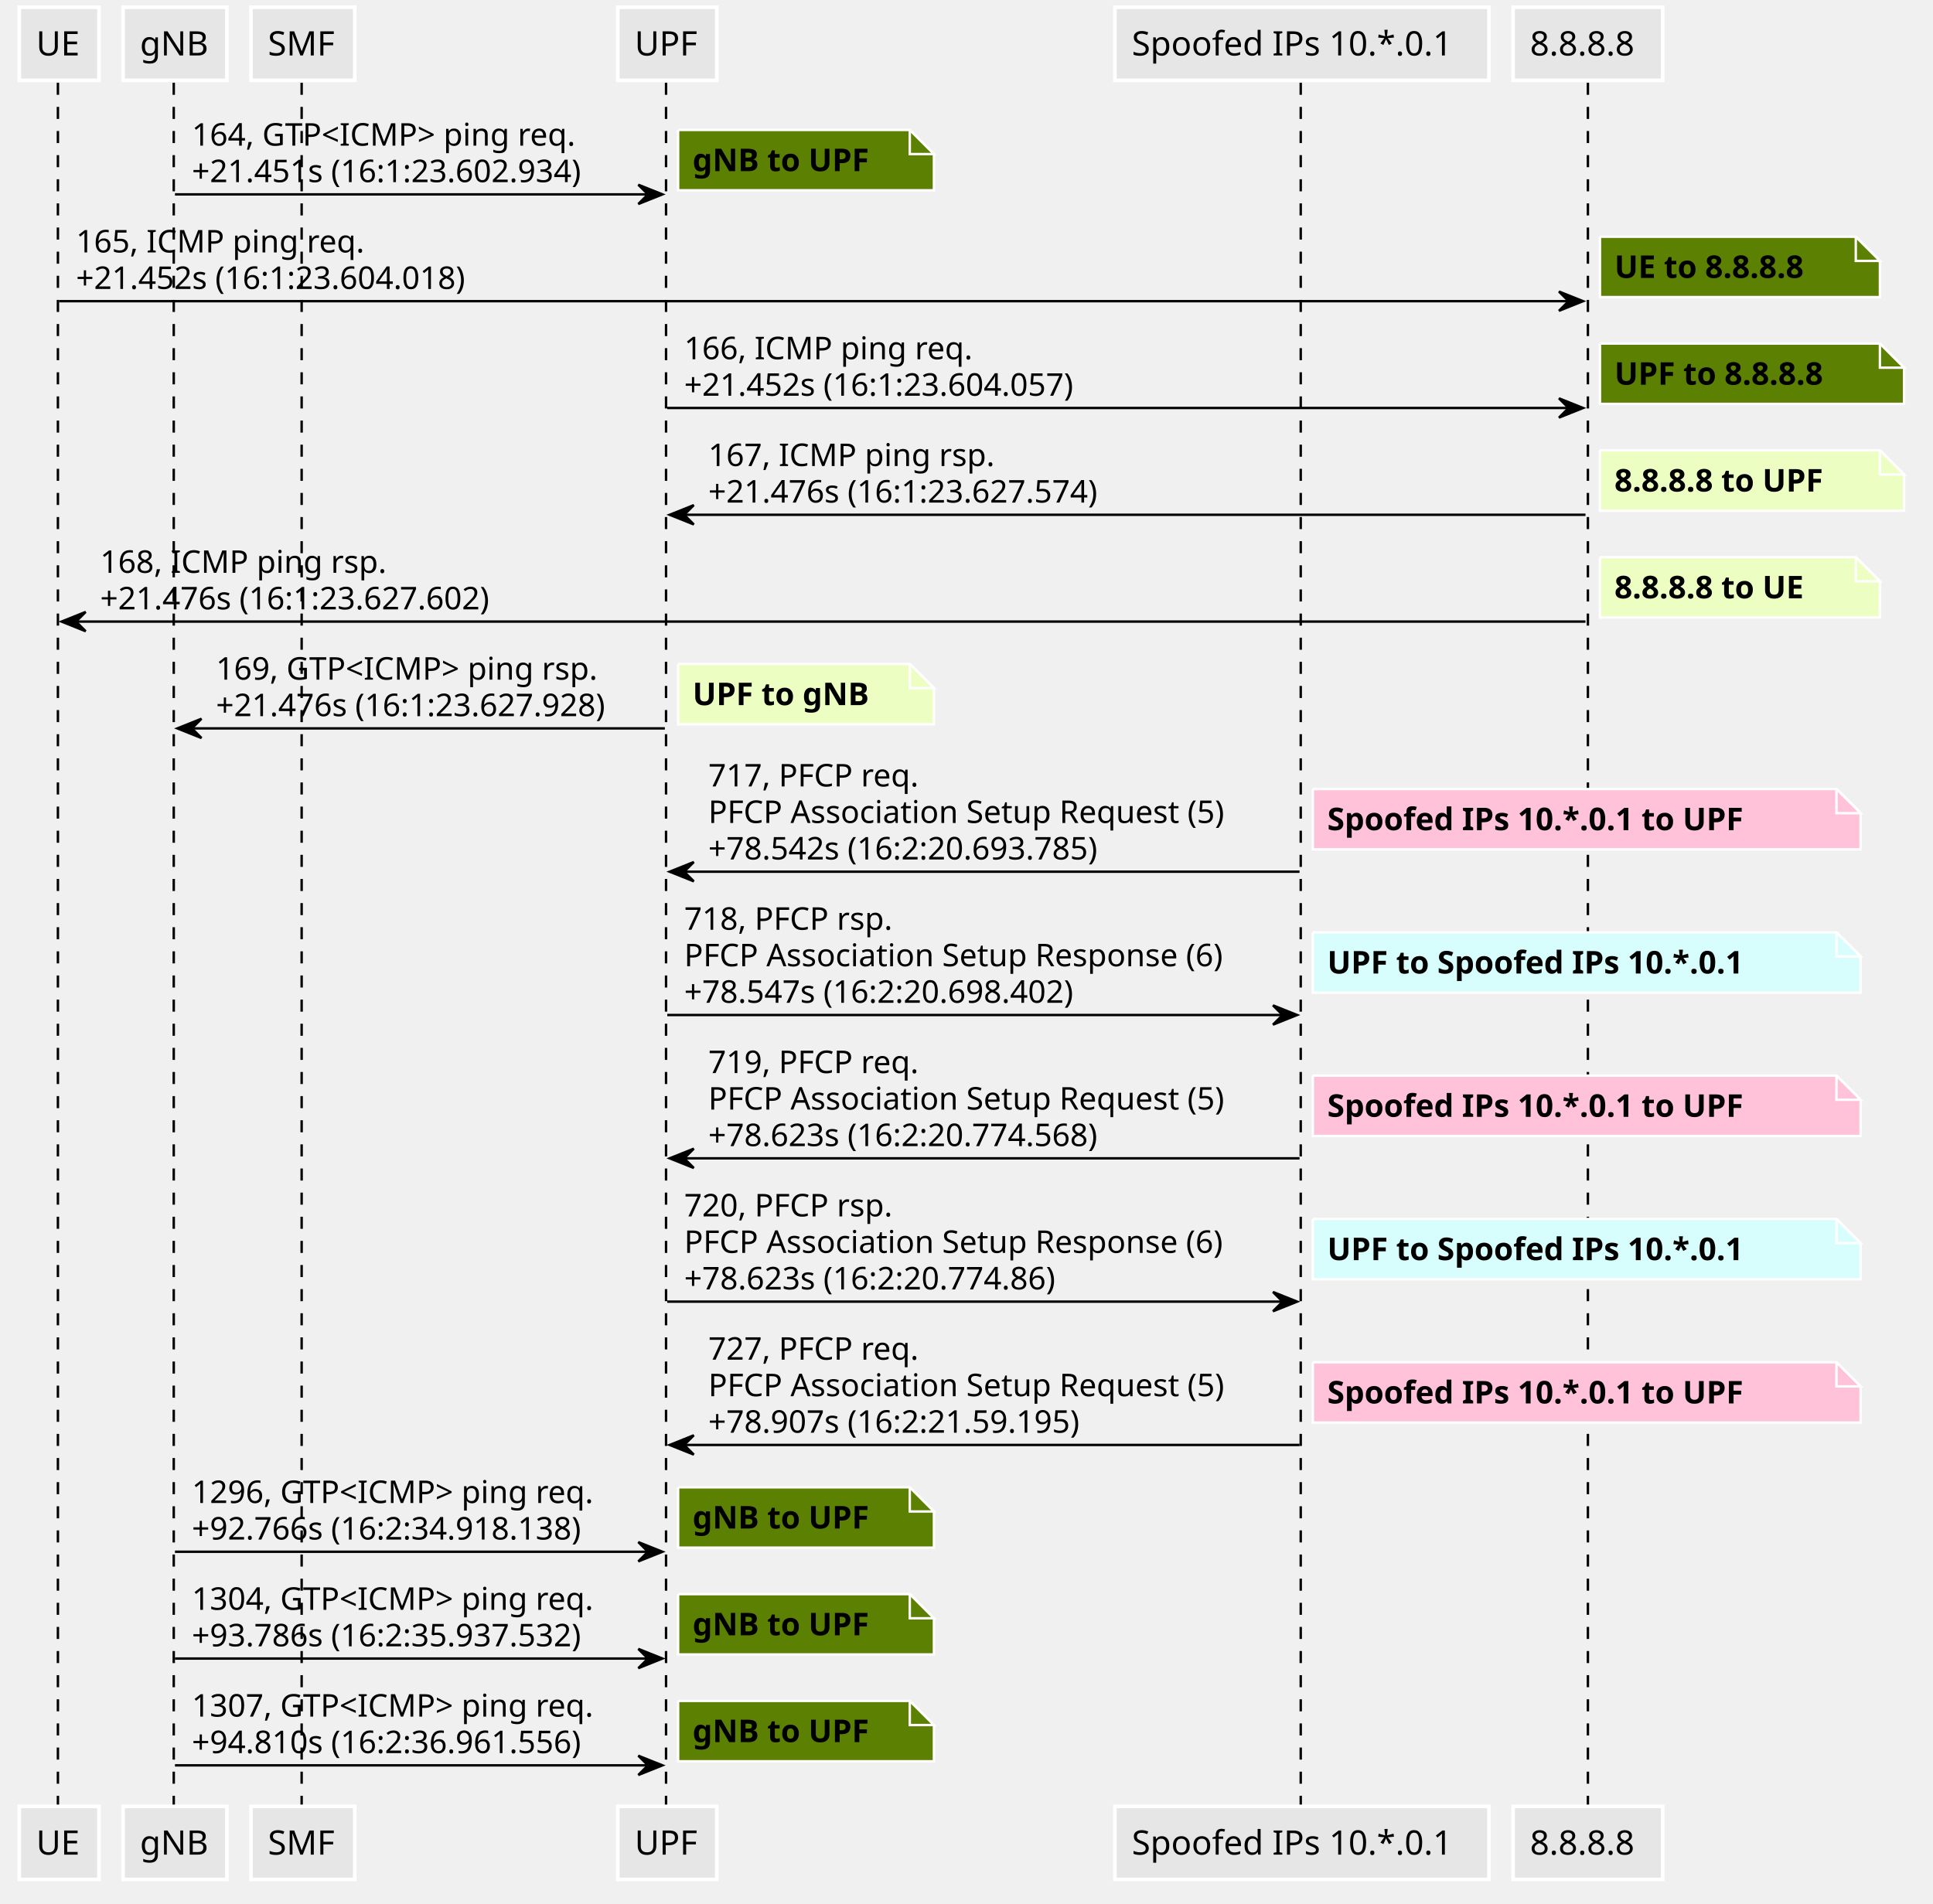
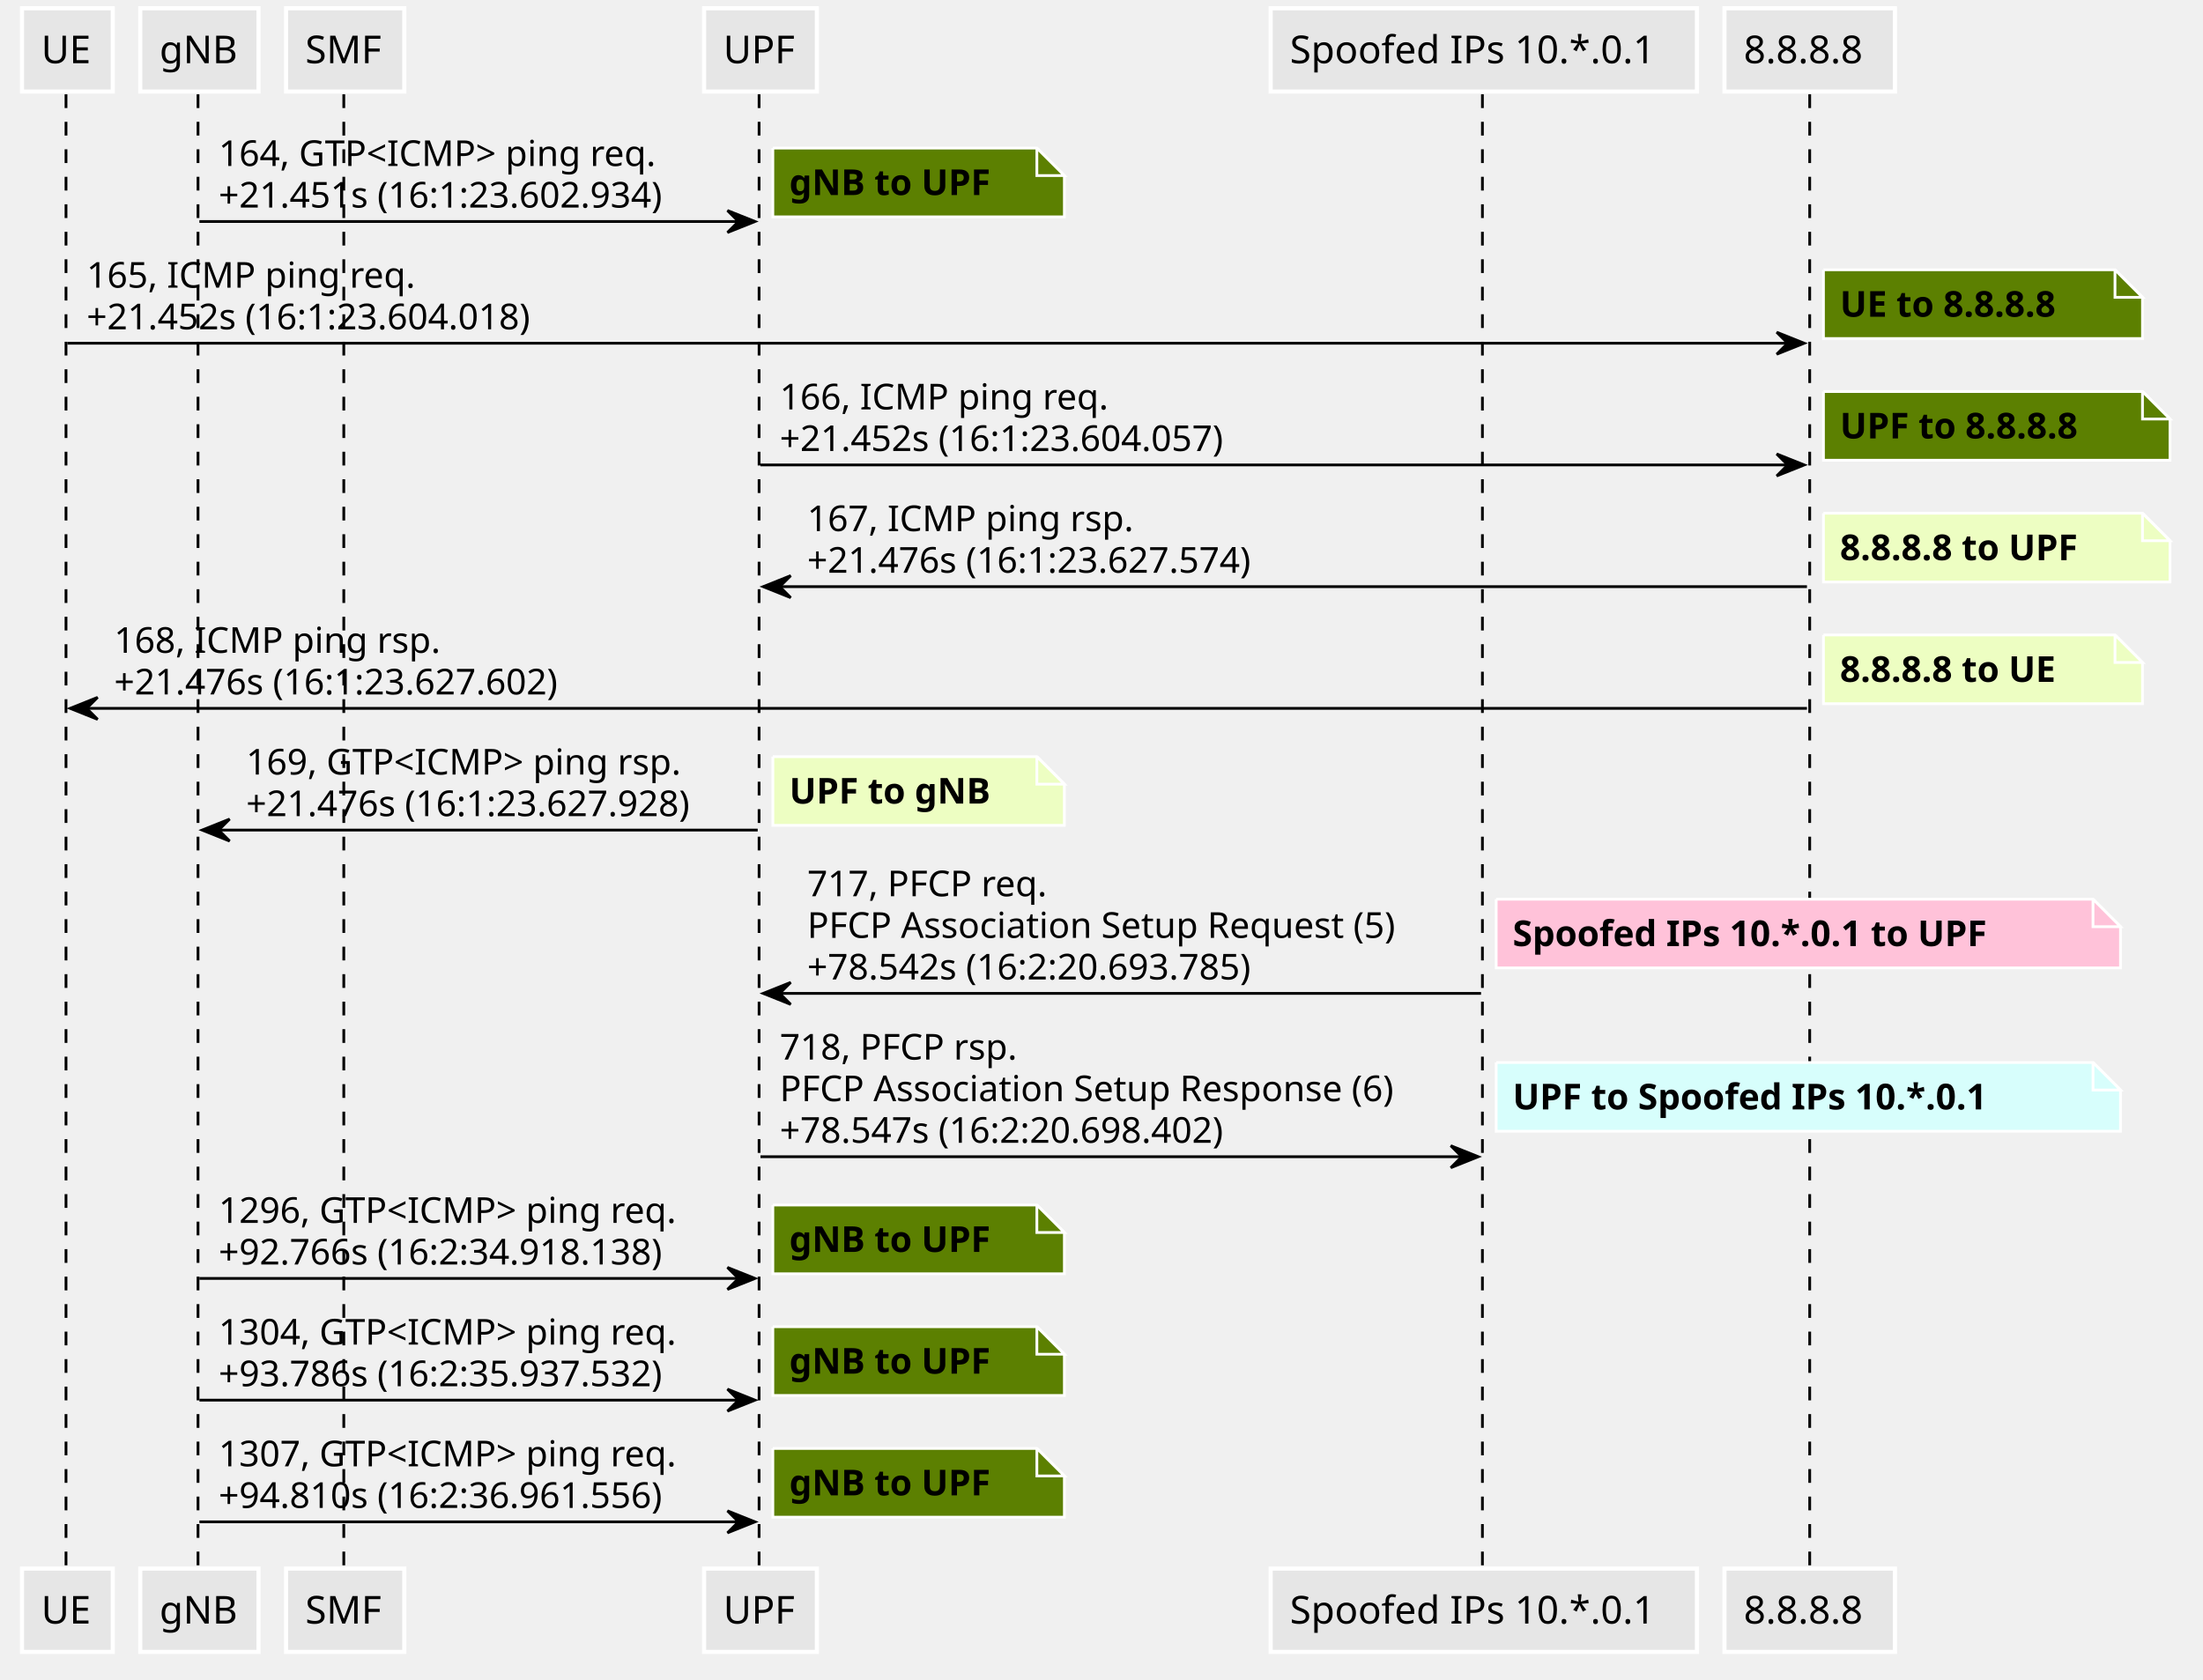
- <svg xmlns="http://www.w3.org/2000/svg" contentScriptType="application/ecmascript" contentStyleType="text/css" height="789px" preserveAspectRatio="none" style="width:801px;height:789px;" version="1.1" viewBox="0 0 801 789" width="801px" zoomAndPan="magnify">
+ <svg xmlns="http://www.w3.org/2000/svg" contentScriptType="application/ecmascript" contentStyleType="text/css" height="611px" preserveAspectRatio="none" style="width:801px;height:611px;" version="1.1" viewBox="0 0 801 611" width="801px" zoomAndPan="magnify">
  <defs />
  <g>
-     <line style="stroke: #000000; stroke-width: 1.0; stroke-dasharray: 5.0,5.0;" x1="24" x2="24" y1="34.297" y2="749.68" />
-     <line style="stroke: #000000; stroke-width: 1.0; stroke-dasharray: 5.0,5.0;" x1="72" x2="72" y1="34.297" y2="749.68" />
-     <line style="stroke: #000000; stroke-width: 1.0; stroke-dasharray: 5.0,5.0;" x1="125" x2="125" y1="34.297" y2="749.68" />
-     <line style="stroke: #000000; stroke-width: 1.0; stroke-dasharray: 5.0,5.0;" x1="276" x2="276" y1="34.297" y2="749.68" />
-     <line style="stroke: #000000; stroke-width: 1.0; stroke-dasharray: 5.0,5.0;" x1="539" x2="539" y1="34.297" y2="749.68" />
-     <line style="stroke: #000000; stroke-width: 1.0; stroke-dasharray: 5.0,5.0;" x1="658" x2="658" y1="34.297" y2="749.68" />
+     <line style="stroke: #000000; stroke-width: 1.0; stroke-dasharray: 5.0,5.0;" x1="24" x2="24" y1="34.297" y2="571.484" />
+     <line style="stroke: #000000; stroke-width: 1.0; stroke-dasharray: 5.0,5.0;" x1="72" x2="72" y1="34.297" y2="571.484" />
+     <line style="stroke: #000000; stroke-width: 1.0; stroke-dasharray: 5.0,5.0;" x1="125" x2="125" y1="34.297" y2="571.484" />
+     <line style="stroke: #000000; stroke-width: 1.0; stroke-dasharray: 5.0,5.0;" x1="276" x2="276" y1="34.297" y2="571.484" />
+     <line style="stroke: #000000; stroke-width: 1.0; stroke-dasharray: 5.0,5.0;" x1="539" x2="539" y1="34.297" y2="571.484" />
+     <line style="stroke: #000000; stroke-width: 1.0; stroke-dasharray: 5.0,5.0;" x1="658" x2="658" y1="34.297" y2="571.484" />
    <rect fill="#E6E6E6" height="30.297" style="stroke: #FFFFFF; stroke-width: 1.5;" width="33" x="8" y="3" />
    <text fill="#000000" font-family="sans-serif" font-size="14" lengthAdjust="spacingAndGlyphs" textLength="19" x="15" y="22.995">UE</text>
-     <rect fill="#E6E6E6" height="30.297" style="stroke: #FFFFFF; stroke-width: 1.5;" width="33" x="8" y="748.68" />
-     <text fill="#000000" font-family="sans-serif" font-size="14" lengthAdjust="spacingAndGlyphs" textLength="19" x="15" y="768.675">UE</text>
+     <rect fill="#E6E6E6" height="30.297" style="stroke: #FFFFFF; stroke-width: 1.5;" width="33" x="8" y="570.484" />
+     <text fill="#000000" font-family="sans-serif" font-size="14" lengthAdjust="spacingAndGlyphs" textLength="19" x="15" y="590.48">UE</text>
    <rect fill="#E6E6E6" height="30.297" style="stroke: #FFFFFF; stroke-width: 1.5;" width="43" x="51" y="3" />
    <text fill="#000000" font-family="sans-serif" font-size="14" lengthAdjust="spacingAndGlyphs" textLength="29" x="58" y="22.995">gNB</text>
-     <rect fill="#E6E6E6" height="30.297" style="stroke: #FFFFFF; stroke-width: 1.5;" width="43" x="51" y="748.68" />
-     <text fill="#000000" font-family="sans-serif" font-size="14" lengthAdjust="spacingAndGlyphs" textLength="29" x="58" y="768.675">gNB</text>
+     <rect fill="#E6E6E6" height="30.297" style="stroke: #FFFFFF; stroke-width: 1.5;" width="43" x="51" y="570.484" />
+     <text fill="#000000" font-family="sans-serif" font-size="14" lengthAdjust="spacingAndGlyphs" textLength="29" x="58" y="590.48">gNB</text>
    <rect fill="#E6E6E6" height="30.297" style="stroke: #FFFFFF; stroke-width: 1.5;" width="43" x="104" y="3" />
    <text fill="#000000" font-family="sans-serif" font-size="14" lengthAdjust="spacingAndGlyphs" textLength="29" x="111" y="22.995">SMF</text>
-     <rect fill="#E6E6E6" height="30.297" style="stroke: #FFFFFF; stroke-width: 1.5;" width="43" x="104" y="748.68" />
-     <text fill="#000000" font-family="sans-serif" font-size="14" lengthAdjust="spacingAndGlyphs" textLength="29" x="111" y="768.675">SMF</text>
+     <rect fill="#E6E6E6" height="30.297" style="stroke: #FFFFFF; stroke-width: 1.5;" width="43" x="104" y="570.484" />
+     <text fill="#000000" font-family="sans-serif" font-size="14" lengthAdjust="spacingAndGlyphs" textLength="29" x="111" y="590.48">SMF</text>
    <rect fill="#E6E6E6" height="30.297" style="stroke: #FFFFFF; stroke-width: 1.5;" width="41" x="256" y="3" />
    <text fill="#000000" font-family="sans-serif" font-size="14" lengthAdjust="spacingAndGlyphs" textLength="27" x="263" y="22.995">UPF</text>
-     <rect fill="#E6E6E6" height="30.297" style="stroke: #FFFFFF; stroke-width: 1.5;" width="41" x="256" y="748.68" />
-     <text fill="#000000" font-family="sans-serif" font-size="14" lengthAdjust="spacingAndGlyphs" textLength="27" x="263" y="768.675">UPF</text>
+     <rect fill="#E6E6E6" height="30.297" style="stroke: #FFFFFF; stroke-width: 1.5;" width="41" x="256" y="570.484" />
+     <text fill="#000000" font-family="sans-serif" font-size="14" lengthAdjust="spacingAndGlyphs" textLength="27" x="263" y="590.48">UPF</text>
    <rect fill="#E6E6E6" height="30.297" style="stroke: #FFFFFF; stroke-width: 1.5;" width="155" x="462" y="3" />
    <text fill="#000000" font-family="sans-serif" font-size="14" lengthAdjust="spacingAndGlyphs" textLength="141" x="469" y="22.995">Spoofed IPs 10.*.0.1</text>
-     <rect fill="#E6E6E6" height="30.297" style="stroke: #FFFFFF; stroke-width: 1.5;" width="155" x="462" y="748.68" />
-     <text fill="#000000" font-family="sans-serif" font-size="14" lengthAdjust="spacingAndGlyphs" textLength="141" x="469" y="768.675">Spoofed IPs 10.*.0.1</text>
+     <rect fill="#E6E6E6" height="30.297" style="stroke: #FFFFFF; stroke-width: 1.5;" width="155" x="462" y="570.484" />
+     <text fill="#000000" font-family="sans-serif" font-size="14" lengthAdjust="spacingAndGlyphs" textLength="141" x="469" y="590.48">Spoofed IPs 10.*.0.1</text>
    <rect fill="#E6E6E6" height="30.297" style="stroke: #FFFFFF; stroke-width: 1.5;" width="62" x="627" y="3" />
    <text fill="#000000" font-family="sans-serif" font-size="14" lengthAdjust="spacingAndGlyphs" textLength="48" x="634" y="22.995">8.8.8.8</text>
-     <rect fill="#E6E6E6" height="30.297" style="stroke: #FFFFFF; stroke-width: 1.5;" width="62" x="627" y="748.68" />
-     <text fill="#000000" font-family="sans-serif" font-size="14" lengthAdjust="spacingAndGlyphs" textLength="48" x="634" y="768.675">8.8.8.8</text>
+     <rect fill="#E6E6E6" height="30.297" style="stroke: #FFFFFF; stroke-width: 1.5;" width="62" x="627" y="570.484" />
+     <text fill="#000000" font-family="sans-serif" font-size="14" lengthAdjust="spacingAndGlyphs" textLength="48" x="634" y="590.48">8.8.8.8</text>
    <polygon fill="#000000" points="264.5,76.562,274.5,80.562,264.5,84.562,268.5,80.562" style="stroke: #000000; stroke-width: 1.0;" />
    <line style="stroke: #000000; stroke-width: 1.0;" x1="72.5" x2="270.5" y1="80.562" y2="80.562" />
    <text fill="#000000" font-family="sans-serif" font-size="13" lengthAdjust="spacingAndGlyphs" textLength="170" x="79.5" y="60.364">164, GTP&lt;ICMP&gt; ping req.</text>
    <text fill="#000000" font-family="sans-serif" font-size="13" lengthAdjust="spacingAndGlyphs" textLength="180" x="79.5" y="75.497">+21.451s (16:1:23.602.934)</text>
    <path d="M281,53.863 L281,78.863 L387,78.863 L387,63.863 L377,53.863 L281,53.863 " fill="#5C8001" style="stroke: #FFFFFF; stroke-width: 1.0;" />
    <path d="M377,53.863 L377,63.863 L387,63.863 L377,53.863 " fill="#5C8001" style="stroke: #FFFFFF; stroke-width: 1.0;" />
    <text fill="#000000" font-family="sans-serif" font-size="13" font-weight="bold" lengthAdjust="spacingAndGlyphs" textLength="85" x="287" y="70.93">gNB to UPF</text>
    <polygon fill="#000000" points="646,120.828,656,124.828,646,128.828,650,124.828" style="stroke: #000000; stroke-width: 1.0;" />
    <line style="stroke: #000000; stroke-width: 1.0;" x1="24.5" x2="652" y1="124.828" y2="124.828" />
    <text fill="#000000" font-family="sans-serif" font-size="13" lengthAdjust="spacingAndGlyphs" textLength="123" x="31.5" y="104.629">165, ICMP ping req.</text>
    <text fill="#000000" font-family="sans-serif" font-size="13" lengthAdjust="spacingAndGlyphs" textLength="180" x="31.5" y="119.762">+21.452s (16:1:23.604.018)</text>
    <path d="M663,98.129 L663,123.129 L779,123.129 L779,108.129 L769,98.129 L663,98.129 " fill="#5C8001" style="stroke: #FFFFFF; stroke-width: 1.0;" />
    <path d="M769,98.129 L769,108.129 L779,108.129 L769,98.129 " fill="#5C8001" style="stroke: #FFFFFF; stroke-width: 1.0;" />
    <text fill="#000000" font-family="sans-serif" font-size="13" font-weight="bold" lengthAdjust="spacingAndGlyphs" textLength="95" x="669" y="115.196">UE to 8.8.8.8</text>
    <polygon fill="#000000" points="646,165.094,656,169.094,646,173.094,650,169.094" style="stroke: #000000; stroke-width: 1.0;" />
    <line style="stroke: #000000; stroke-width: 1.0;" x1="276.5" x2="652" y1="169.094" y2="169.094" />
    <text fill="#000000" font-family="sans-serif" font-size="13" lengthAdjust="spacingAndGlyphs" textLength="123" x="283.5" y="148.895">166, ICMP ping req.</text>
    <text fill="#000000" font-family="sans-serif" font-size="13" lengthAdjust="spacingAndGlyphs" textLength="180" x="283.5" y="164.028">+21.452s (16:1:23.604.057)</text>
    <path d="M663,142.394 L663,167.394 L789,167.394 L789,152.394 L779,142.394 L663,142.394 " fill="#5C8001" style="stroke: #FFFFFF; stroke-width: 1.0;" />
    <path d="M779,142.394 L779,152.394 L789,152.394 L779,142.394 " fill="#5C8001" style="stroke: #FFFFFF; stroke-width: 1.0;" />
    <text fill="#000000" font-family="sans-serif" font-size="13" font-weight="bold" lengthAdjust="spacingAndGlyphs" textLength="105" x="669" y="159.461">UPF to 8.8.8.8</text>
    <polygon fill="#000000" points="287.5,209.359,277.5,213.359,287.5,217.359,283.5,213.359" style="stroke: #000000; stroke-width: 1.0;" />
    <line style="stroke: #000000; stroke-width: 1.0;" x1="281.5" x2="657" y1="213.359" y2="213.359" />
    <text fill="#000000" font-family="sans-serif" font-size="13" lengthAdjust="spacingAndGlyphs" textLength="122" x="293.5" y="193.161">167, ICMP ping rsp.</text>
    <text fill="#000000" font-family="sans-serif" font-size="13" lengthAdjust="spacingAndGlyphs" textLength="180" x="293.5" y="208.293">+21.476s (16:1:23.627.574)</text>
    <path d="M663,186.66 L663,211.66 L789,211.66 L789,196.66 L779,186.66 L663,186.66 " fill="#EDFEC2" style="stroke: #FFFFFF; stroke-width: 1.0;" />
    <path d="M779,186.66 L779,196.66 L789,196.66 L779,186.66 " fill="#EDFEC2" style="stroke: #FFFFFF; stroke-width: 1.0;" />
    <text fill="#000000" font-family="sans-serif" font-size="13" font-weight="bold" lengthAdjust="spacingAndGlyphs" textLength="105" x="669" y="203.727">8.8.8.8 to UPF</text>
    <polygon fill="#000000" points="35.5,253.625,25.5,257.625,35.5,261.625,31.5,257.625" style="stroke: #000000; stroke-width: 1.0;" />
    <line style="stroke: #000000; stroke-width: 1.0;" x1="29.5" x2="657" y1="257.625" y2="257.625" />
    <text fill="#000000" font-family="sans-serif" font-size="13" lengthAdjust="spacingAndGlyphs" textLength="122" x="41.5" y="237.426">168, ICMP ping rsp.</text>
    <text fill="#000000" font-family="sans-serif" font-size="13" lengthAdjust="spacingAndGlyphs" textLength="180" x="41.5" y="252.559">+21.476s (16:1:23.627.602)</text>
    <path d="M663,230.926 L663,255.926 L779,255.926 L779,240.926 L769,230.926 L663,230.926 " fill="#EDFEC2" style="stroke: #FFFFFF; stroke-width: 1.0;" />
    <path d="M769,230.926 L769,240.926 L779,240.926 L769,230.926 " fill="#EDFEC2" style="stroke: #FFFFFF; stroke-width: 1.0;" />
    <text fill="#000000" font-family="sans-serif" font-size="13" font-weight="bold" lengthAdjust="spacingAndGlyphs" textLength="95" x="669" y="247.993">8.8.8.8 to UE</text>
    <polygon fill="#000000" points="83.5,297.891,73.5,301.891,83.5,305.891,79.5,301.891" style="stroke: #000000; stroke-width: 1.0;" />
    <line style="stroke: #000000; stroke-width: 1.0;" x1="77.5" x2="275.5" y1="301.891" y2="301.891" />
    <text fill="#000000" font-family="sans-serif" font-size="13" lengthAdjust="spacingAndGlyphs" textLength="169" x="89.5" y="281.692">169, GTP&lt;ICMP&gt; ping rsp.</text>
    <text fill="#000000" font-family="sans-serif" font-size="13" lengthAdjust="spacingAndGlyphs" textLength="180" x="89.5" y="296.825">+21.476s (16:1:23.627.928)</text>
    <path d="M281,275.191 L281,300.191 L387,300.191 L387,285.191 L377,275.191 L281,275.191 " fill="#EDFEC2" style="stroke: #FFFFFF; stroke-width: 1.0;" />
    <path d="M377,275.191 L377,285.191 L387,285.191 L377,275.191 " fill="#EDFEC2" style="stroke: #FFFFFF; stroke-width: 1.0;" />
    <text fill="#000000" font-family="sans-serif" font-size="13" font-weight="bold" lengthAdjust="spacingAndGlyphs" textLength="85" x="287" y="292.258">UPF to gNB</text>
    <polygon fill="#000000" points="287.5,357.289,277.5,361.289,287.5,365.289,283.5,361.289" style="stroke: #000000; stroke-width: 1.0;" />
    <line style="stroke: #000000; stroke-width: 1.0;" x1="281.5" x2="538.5" y1="361.289" y2="361.289" />
    <text fill="#000000" font-family="sans-serif" font-size="13" lengthAdjust="spacingAndGlyphs" textLength="93" x="293.5" y="325.957">717, PFCP req.</text>
    <text fill="#000000" font-family="sans-serif" font-size="13" lengthAdjust="spacingAndGlyphs" textLength="229" x="293.5" y="341.09">PFCP Association Setup Request (5)</text>
    <text fill="#000000" font-family="sans-serif" font-size="13" lengthAdjust="spacingAndGlyphs" textLength="180" x="293.5" y="356.223">+78.542s (16:2:20.693.785)</text>
    <path d="M544,327.023 L544,352.023 L771,352.023 L771,337.023 L761,327.023 L544,327.023 " fill="#FFC2D9" style="stroke: #FFFFFF; stroke-width: 1.0;" />
    <path d="M761,327.023 L761,337.023 L771,337.023 L761,327.023 " fill="#FFC2D9" style="stroke: #FFFFFF; stroke-width: 1.0;" />
    <text fill="#000000" font-family="sans-serif" font-size="13" font-weight="bold" lengthAdjust="spacingAndGlyphs" textLength="206" x="550" y="344.09">Spoofed IPs 10.*.0.1 to UPF</text>
    <polygon fill="#000000" points="527.5,416.688,537.5,420.688,527.5,424.688,531.5,420.688" style="stroke: #000000; stroke-width: 1.0;" />
    <line style="stroke: #000000; stroke-width: 1.0;" x1="276.5" x2="533.5" y1="420.688" y2="420.688" />
    <text fill="#000000" font-family="sans-serif" font-size="13" lengthAdjust="spacingAndGlyphs" textLength="92" x="283.5" y="385.356">718, PFCP rsp.</text>
    <text fill="#000000" font-family="sans-serif" font-size="13" lengthAdjust="spacingAndGlyphs" textLength="239" x="283.5" y="400.489">PFCP Association Setup Response (6)</text>
    <text fill="#000000" font-family="sans-serif" font-size="13" lengthAdjust="spacingAndGlyphs" textLength="180" x="283.5" y="415.622">+78.547s (16:2:20.698.402)</text>
    <path d="M544,386.422 L544,411.422 L771,411.422 L771,396.422 L761,386.422 L544,386.422 " fill="#D7FEFC" style="stroke: #FFFFFF; stroke-width: 1.0;" />
    <path d="M761,386.422 L761,396.422 L771,396.422 L761,386.422 " fill="#D7FEFC" style="stroke: #FFFFFF; stroke-width: 1.0;" />
    <text fill="#000000" font-family="sans-serif" font-size="13" font-weight="bold" lengthAdjust="spacingAndGlyphs" textLength="206" x="550" y="403.489">UPF to Spoofed IPs 10.*.0.1</text>
-     <polygon fill="#000000" points="287.5,476.086,277.5,480.086,287.5,484.086,283.5,480.086" style="stroke: #000000; stroke-width: 1.0;" />
-     <line style="stroke: #000000; stroke-width: 1.0;" x1="281.5" x2="538.5" y1="480.086" y2="480.086" />
-     <text fill="#000000" font-family="sans-serif" font-size="13" lengthAdjust="spacingAndGlyphs" textLength="93" x="293.5" y="444.754">719, PFCP req.</text>
-     <text fill="#000000" font-family="sans-serif" font-size="13" lengthAdjust="spacingAndGlyphs" textLength="229" x="293.5" y="459.887">PFCP Association Setup Request (5)</text>
-     <text fill="#000000" font-family="sans-serif" font-size="13" lengthAdjust="spacingAndGlyphs" textLength="180" x="293.5" y="475.02">+78.623s (16:2:20.774.568)</text>
-     <path d="M544,445.82 L544,470.82 L771,470.82 L771,455.82 L761,445.82 L544,445.82 " fill="#FFC2D9" style="stroke: #FFFFFF; stroke-width: 1.0;" />
-     <path d="M761,445.82 L761,455.82 L771,455.82 L761,445.82 " fill="#FFC2D9" style="stroke: #FFFFFF; stroke-width: 1.0;" />
-     <text fill="#000000" font-family="sans-serif" font-size="13" font-weight="bold" lengthAdjust="spacingAndGlyphs" textLength="206" x="550" y="462.887">Spoofed IPs 10.*.0.1 to UPF</text>
-     <polygon fill="#000000" points="527.5,535.484,537.5,539.484,527.5,543.484,531.5,539.484" style="stroke: #000000; stroke-width: 1.0;" />
-     <line style="stroke: #000000; stroke-width: 1.0;" x1="276.5" x2="533.5" y1="539.484" y2="539.484" />
-     <text fill="#000000" font-family="sans-serif" font-size="13" lengthAdjust="spacingAndGlyphs" textLength="92" x="283.5" y="504.153">720, PFCP rsp.</text>
-     <text fill="#000000" font-family="sans-serif" font-size="13" lengthAdjust="spacingAndGlyphs" textLength="239" x="283.5" y="519.286">PFCP Association Setup Response (6)</text>
-     <text fill="#000000" font-family="sans-serif" font-size="13" lengthAdjust="spacingAndGlyphs" textLength="172" x="283.5" y="534.418">+78.623s (16:2:20.774.86)</text>
-     <path d="M544,505.219 L544,530.219 L771,530.219 L771,515.219 L761,505.219 L544,505.219 " fill="#D7FEFC" style="stroke: #FFFFFF; stroke-width: 1.0;" />
-     <path d="M761,505.219 L761,515.219 L771,515.219 L761,505.219 " fill="#D7FEFC" style="stroke: #FFFFFF; stroke-width: 1.0;" />
-     <text fill="#000000" font-family="sans-serif" font-size="13" font-weight="bold" lengthAdjust="spacingAndGlyphs" textLength="206" x="550" y="522.286">UPF to Spoofed IPs 10.*.0.1</text>
-     <polygon fill="#000000" points="287.5,594.883,277.5,598.883,287.5,602.883,283.5,598.883" style="stroke: #000000; stroke-width: 1.0;" />
-     <line style="stroke: #000000; stroke-width: 1.0;" x1="281.5" x2="538.5" y1="598.883" y2="598.883" />
-     <text fill="#000000" font-family="sans-serif" font-size="13" lengthAdjust="spacingAndGlyphs" textLength="93" x="293.5" y="563.551">727, PFCP req.</text>
-     <text fill="#000000" font-family="sans-serif" font-size="13" lengthAdjust="spacingAndGlyphs" textLength="229" x="293.5" y="578.684">PFCP Association Setup Request (5)</text>
-     <text fill="#000000" font-family="sans-serif" font-size="13" lengthAdjust="spacingAndGlyphs" textLength="172" x="293.5" y="593.817">+78.907s (16:2:21.59.195)</text>
-     <path d="M544,564.617 L544,589.617 L771,589.617 L771,574.617 L761,564.617 L544,564.617 " fill="#FFC2D9" style="stroke: #FFFFFF; stroke-width: 1.0;" />
-     <path d="M761,564.617 L761,574.617 L771,574.617 L761,564.617 " fill="#FFC2D9" style="stroke: #FFFFFF; stroke-width: 1.0;" />
-     <text fill="#000000" font-family="sans-serif" font-size="13" font-weight="bold" lengthAdjust="spacingAndGlyphs" textLength="206" x="550" y="581.684">Spoofed IPs 10.*.0.1 to UPF</text>
-     <polygon fill="#000000" points="264.5,639.148,274.5,643.148,264.5,647.148,268.5,643.148" style="stroke: #000000; stroke-width: 1.0;" />
-     <line style="stroke: #000000; stroke-width: 1.0;" x1="72.5" x2="270.5" y1="643.148" y2="643.148" />
-     <text fill="#000000" font-family="sans-serif" font-size="13" lengthAdjust="spacingAndGlyphs" textLength="178" x="79.5" y="622.95">1296, GTP&lt;ICMP&gt; ping req.</text>
-     <text fill="#000000" font-family="sans-serif" font-size="13" lengthAdjust="spacingAndGlyphs" textLength="180" x="79.5" y="638.082">+92.766s (16:2:34.918.138)</text>
-     <path d="M281,616.449 L281,641.449 L387,641.449 L387,626.449 L377,616.449 L281,616.449 " fill="#5C8001" style="stroke: #FFFFFF; stroke-width: 1.0;" />
-     <path d="M377,616.449 L377,626.449 L387,626.449 L377,616.449 " fill="#5C8001" style="stroke: #FFFFFF; stroke-width: 1.0;" />
-     <text fill="#000000" font-family="sans-serif" font-size="13" font-weight="bold" lengthAdjust="spacingAndGlyphs" textLength="85" x="287" y="633.516">gNB to UPF</text>
-     <polygon fill="#000000" points="264.5,683.414,274.5,687.414,264.5,691.414,268.5,687.414" style="stroke: #000000; stroke-width: 1.0;" />
-     <line style="stroke: #000000; stroke-width: 1.0;" x1="72.5" x2="270.5" y1="687.414" y2="687.414" />
-     <text fill="#000000" font-family="sans-serif" font-size="13" lengthAdjust="spacingAndGlyphs" textLength="178" x="79.5" y="667.215">1304, GTP&lt;ICMP&gt; ping req.</text>
-     <text fill="#000000" font-family="sans-serif" font-size="13" lengthAdjust="spacingAndGlyphs" textLength="180" x="79.5" y="682.348">+93.786s (16:2:35.937.532)</text>
-     <path d="M281,660.715 L281,685.715 L387,685.715 L387,670.715 L377,660.715 L281,660.715 " fill="#5C8001" style="stroke: #FFFFFF; stroke-width: 1.0;" />
-     <path d="M377,660.715 L377,670.715 L387,670.715 L377,660.715 " fill="#5C8001" style="stroke: #FFFFFF; stroke-width: 1.0;" />
-     <text fill="#000000" font-family="sans-serif" font-size="13" font-weight="bold" lengthAdjust="spacingAndGlyphs" textLength="85" x="287" y="677.782">gNB to UPF</text>
-     <polygon fill="#000000" points="264.5,727.68,274.5,731.68,264.5,735.68,268.5,731.68" style="stroke: #000000; stroke-width: 1.0;" />
-     <line style="stroke: #000000; stroke-width: 1.0;" x1="72.5" x2="270.5" y1="731.68" y2="731.68" />
-     <text fill="#000000" font-family="sans-serif" font-size="13" lengthAdjust="spacingAndGlyphs" textLength="178" x="79.5" y="711.481">1307, GTP&lt;ICMP&gt; ping req.</text>
-     <text fill="#000000" font-family="sans-serif" font-size="13" lengthAdjust="spacingAndGlyphs" textLength="180" x="79.5" y="726.614">+94.810s (16:2:36.961.556)</text>
-     <path d="M281,704.981 L281,729.981 L387,729.981 L387,714.981 L377,704.981 L281,704.981 " fill="#5C8001" style="stroke: #FFFFFF; stroke-width: 1.0;" />
-     <path d="M377,704.981 L377,714.981 L387,714.981 L377,704.981 " fill="#5C8001" style="stroke: #FFFFFF; stroke-width: 1.0;" />
-     <text fill="#000000" font-family="sans-serif" font-size="13" font-weight="bold" lengthAdjust="spacingAndGlyphs" textLength="85" x="287" y="722.047">gNB to UPF</text>
+     <polygon fill="#000000" points="264.5,460.953,274.5,464.953,264.5,468.953,268.5,464.953" style="stroke: #000000; stroke-width: 1.0;" />
+     <line style="stroke: #000000; stroke-width: 1.0;" x1="72.5" x2="270.5" y1="464.953" y2="464.953" />
+     <text fill="#000000" font-family="sans-serif" font-size="13" lengthAdjust="spacingAndGlyphs" textLength="178" x="79.5" y="444.754">1296, GTP&lt;ICMP&gt; ping req.</text>
+     <text fill="#000000" font-family="sans-serif" font-size="13" lengthAdjust="spacingAndGlyphs" textLength="180" x="79.5" y="459.887">+92.766s (16:2:34.918.138)</text>
+     <path d="M281,438.254 L281,463.254 L387,463.254 L387,448.254 L377,438.254 L281,438.254 " fill="#5C8001" style="stroke: #FFFFFF; stroke-width: 1.0;" />
+     <path d="M377,438.254 L377,448.254 L387,448.254 L377,438.254 " fill="#5C8001" style="stroke: #FFFFFF; stroke-width: 1.0;" />
+     <text fill="#000000" font-family="sans-serif" font-size="13" font-weight="bold" lengthAdjust="spacingAndGlyphs" textLength="85" x="287" y="455.321">gNB to UPF</text>
+     <polygon fill="#000000" points="264.5,505.219,274.5,509.219,264.5,513.219,268.5,509.219" style="stroke: #000000; stroke-width: 1.0;" />
+     <line style="stroke: #000000; stroke-width: 1.0;" x1="72.5" x2="270.5" y1="509.219" y2="509.219" />
+     <text fill="#000000" font-family="sans-serif" font-size="13" lengthAdjust="spacingAndGlyphs" textLength="178" x="79.5" y="489.02">1304, GTP&lt;ICMP&gt; ping req.</text>
+     <text fill="#000000" font-family="sans-serif" font-size="13" lengthAdjust="spacingAndGlyphs" textLength="180" x="79.5" y="504.153">+93.786s (16:2:35.937.532)</text>
+     <path d="M281,482.519 L281,507.519 L387,507.519 L387,492.519 L377,482.519 L281,482.519 " fill="#5C8001" style="stroke: #FFFFFF; stroke-width: 1.0;" />
+     <path d="M377,482.519 L377,492.519 L387,492.519 L377,482.519 " fill="#5C8001" style="stroke: #FFFFFF; stroke-width: 1.0;" />
+     <text fill="#000000" font-family="sans-serif" font-size="13" font-weight="bold" lengthAdjust="spacingAndGlyphs" textLength="85" x="287" y="499.586">gNB to UPF</text>
+     <polygon fill="#000000" points="264.5,549.484,274.5,553.484,264.5,557.484,268.5,553.484" style="stroke: #000000; stroke-width: 1.0;" />
+     <line style="stroke: #000000; stroke-width: 1.0;" x1="72.5" x2="270.5" y1="553.484" y2="553.484" />
+     <text fill="#000000" font-family="sans-serif" font-size="13" lengthAdjust="spacingAndGlyphs" textLength="178" x="79.5" y="533.286">1307, GTP&lt;ICMP&gt; ping req.</text>
+     <text fill="#000000" font-family="sans-serif" font-size="13" lengthAdjust="spacingAndGlyphs" textLength="180" x="79.5" y="548.418">+94.810s (16:2:36.961.556)</text>
+     <path d="M281,526.785 L281,551.785 L387,551.785 L387,536.785 L377,526.785 L281,526.785 " fill="#5C8001" style="stroke: #FFFFFF; stroke-width: 1.0;" />
+     <path d="M377,526.785 L377,536.785 L387,536.785 L377,526.785 " fill="#5C8001" style="stroke: #FFFFFF; stroke-width: 1.0;" />
+     <text fill="#000000" font-family="sans-serif" font-size="13" font-weight="bold" lengthAdjust="spacingAndGlyphs" textLength="85" x="287" y="543.852">gNB to UPF</text>
  </g>
</svg>
